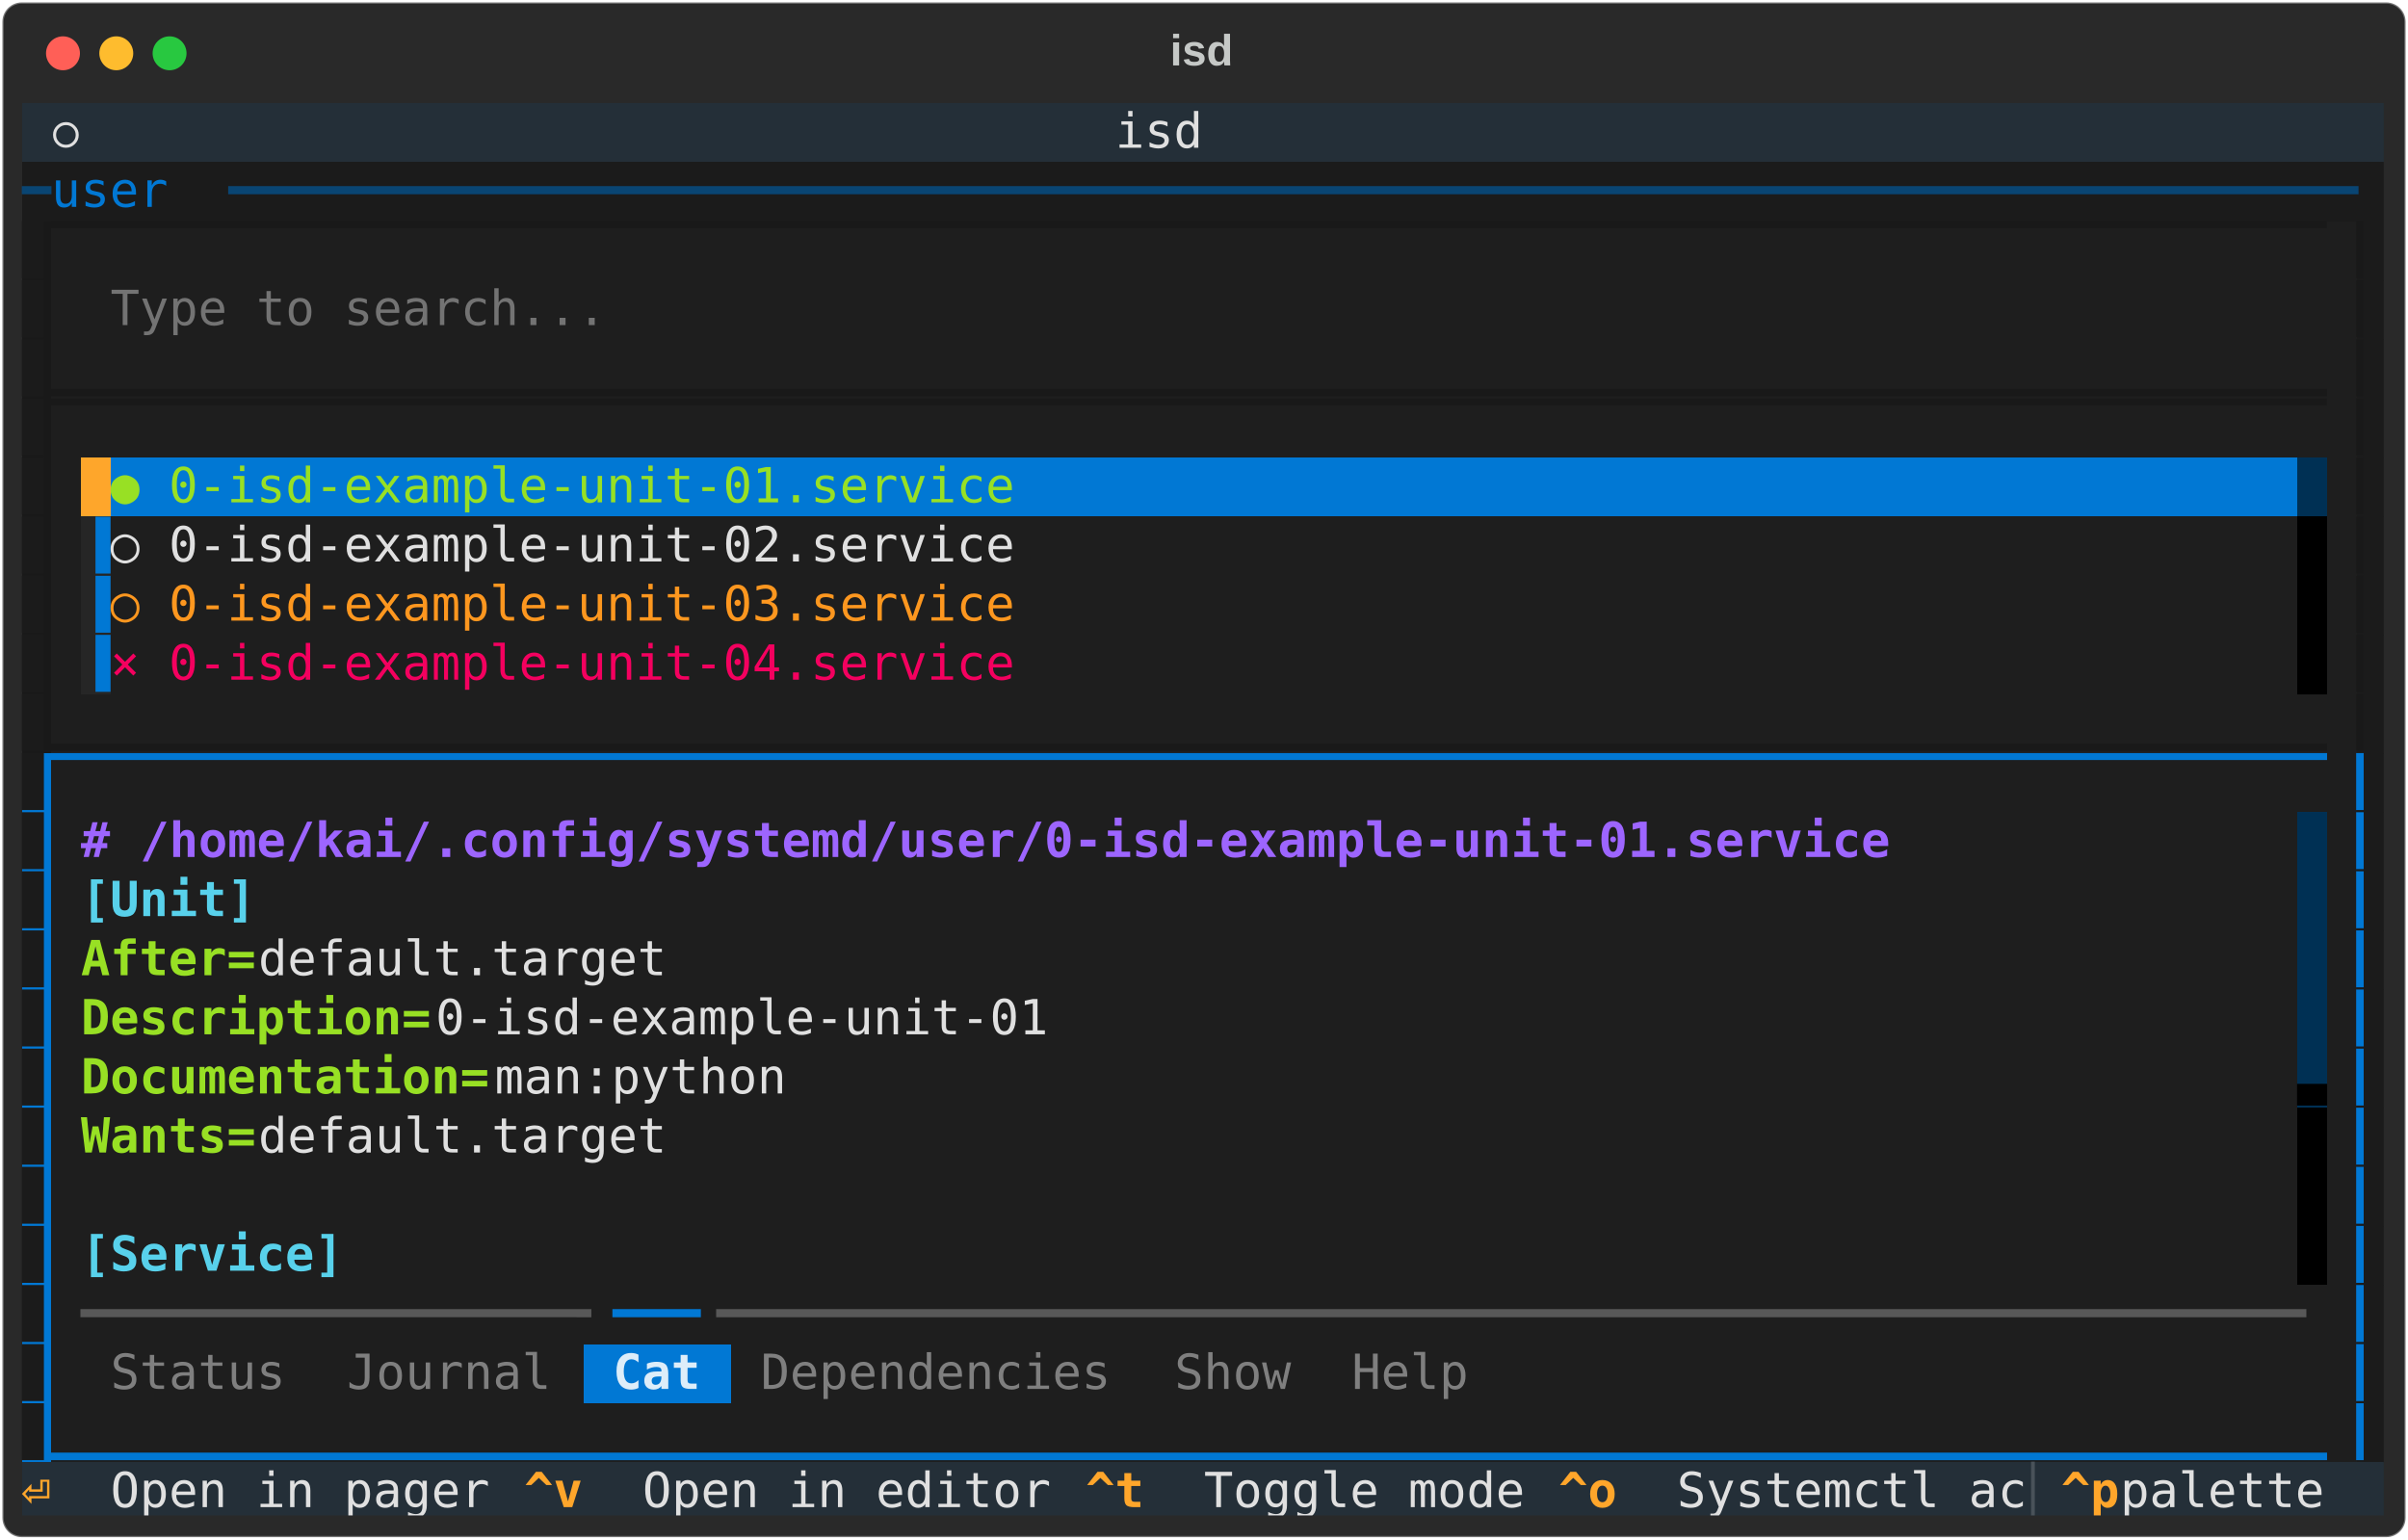
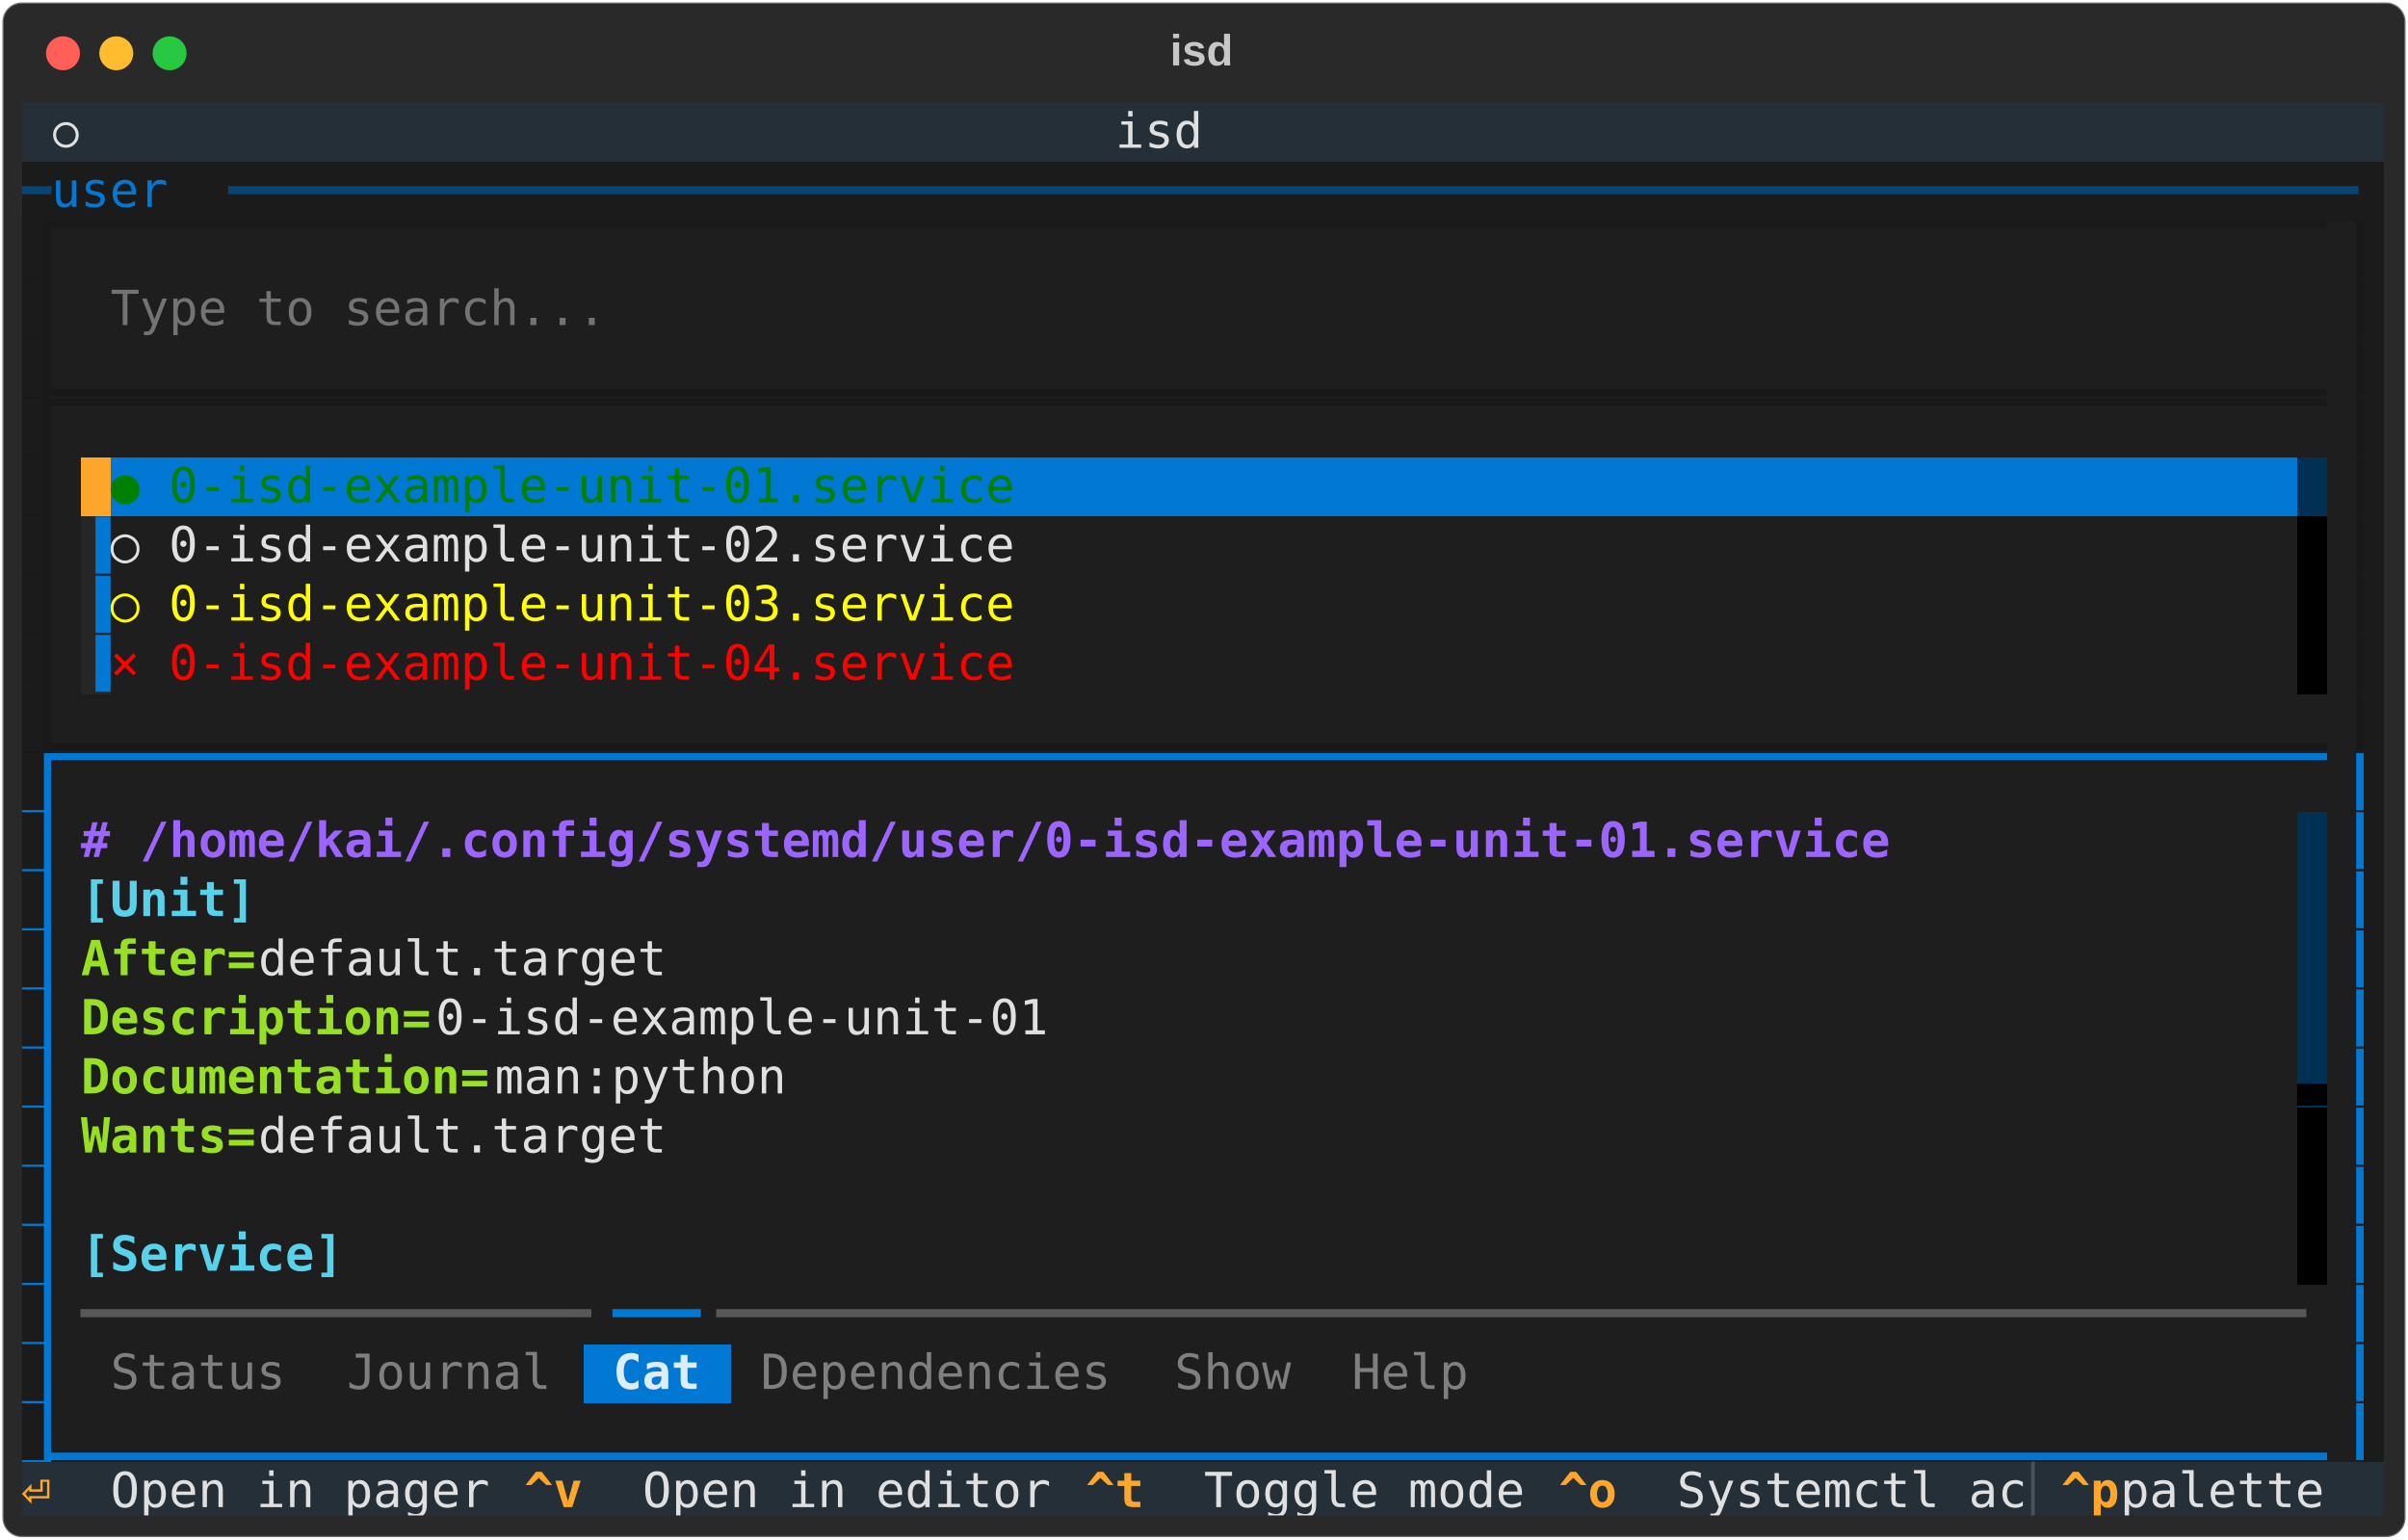
<svg xmlns="http://www.w3.org/2000/svg" class="rich-terminal" viewBox="0 0 994 635.6">
  <style>

    @font-face {
        font-family: "Fira Code";
        src: local("FiraCode-Regular"),
                url("https://cdnjs.cloudflare.com/ajax/libs/firacode/6.2.0/woff2/FiraCode-Regular.woff2") format("woff2"),
                url("https://cdnjs.cloudflare.com/ajax/libs/firacode/6.2.0/woff/FiraCode-Regular.woff") format("woff");
        font-style: normal;
        font-weight: 400;
    }
    @font-face {
        font-family: "Fira Code";
        src: local("FiraCode-Bold"),
                url("https://cdnjs.cloudflare.com/ajax/libs/firacode/6.2.0/woff2/FiraCode-Bold.woff2") format("woff2"),
                url("https://cdnjs.cloudflare.com/ajax/libs/firacode/6.2.0/woff/FiraCode-Bold.woff") format("woff");
        font-style: bold;
        font-weight: 700;
    }

    .terminal-matrix {
        font-family: Fira Code, monospace;
        font-size: 20px;
        line-height: 24.4px;
        font-variant-east-asian: full-width;
    }

    .terminal-title {
        font-size: 18px;
        font-weight: bold;
        font-family: arial;
    }

    .terminal-r1 { fill: #c5c8c6 }
.terminal-r2 { fill: #e0e0e0 }
.terminal-r3 { fill: #094573 }
.terminal-r4 { fill: #0178d4 }
.terminal-r5 { fill: #1b1b1b }
.terminal-r6 { fill: #191919 }
.terminal-r7 { fill: #737373 }
.terminal-r8 { fill: #fea62b }
- .terminal-r9 { fill: #98e024 }
+ .terminal-r9 { fill: #008000 }
.terminal-r10 { fill: #1e1e1e }
- .terminal-r11 { fill: #fd971f }
- .terminal-r12 { fill: #f4005f }
+ .terminal-r11 { fill: #ffff00 }
+ .terminal-r12 { fill: #ff0000 }
.terminal-r13 { fill: #9d65ff;font-weight: bold }
.terminal-r14 { fill: #58d1eb;font-weight: bold }
.terminal-r15 { fill: #98e024;font-weight: bold }
.terminal-r16 { fill: #000000 }
.terminal-r17 { fill: #585858 }
.terminal-r18 { fill: #7f7f7f }
.terminal-r19 { fill: #ddedf9;font-weight: bold }
.terminal-r20 { fill: #ffa62b;font-weight: bold }
.terminal-r21 { fill: #495259 }
    </style>
  <defs>
    <clipPath id="terminal-clip-terminal">
      <rect x="0" y="0" width="975.0" height="584.6" />
    </clipPath>
    <clipPath id="terminal-line-0">
      <rect x="0" y="1.5" width="976" height="24.65" />
    </clipPath>
    <clipPath id="terminal-line-1">
      <rect x="0" y="25.9" width="976" height="24.65" />
    </clipPath>
    <clipPath id="terminal-line-2">
      <rect x="0" y="50.3" width="976" height="24.65" />
    </clipPath>
    <clipPath id="terminal-line-3">
      <rect x="0" y="74.7" width="976" height="24.65" />
    </clipPath>
    <clipPath id="terminal-line-4">
      <rect x="0" y="99.1" width="976" height="24.65" />
    </clipPath>
    <clipPath id="terminal-line-5">
      <rect x="0" y="123.5" width="976" height="24.65" />
    </clipPath>
    <clipPath id="terminal-line-6">
      <rect x="0" y="147.9" width="976" height="24.65" />
    </clipPath>
    <clipPath id="terminal-line-7">
      <rect x="0" y="172.3" width="976" height="24.65" />
    </clipPath>
    <clipPath id="terminal-line-8">
      <rect x="0" y="196.7" width="976" height="24.65" />
    </clipPath>
    <clipPath id="terminal-line-9">
      <rect x="0" y="221.1" width="976" height="24.65" />
    </clipPath>
    <clipPath id="terminal-line-10">
      <rect x="0" y="245.5" width="976" height="24.65" />
    </clipPath>
    <clipPath id="terminal-line-11">
      <rect x="0" y="269.9" width="976" height="24.65" />
    </clipPath>
    <clipPath id="terminal-line-12">
      <rect x="0" y="294.3" width="976" height="24.65" />
    </clipPath>
    <clipPath id="terminal-line-13">
      <rect x="0" y="318.7" width="976" height="24.65" />
    </clipPath>
    <clipPath id="terminal-line-14">
      <rect x="0" y="343.1" width="976" height="24.65" />
    </clipPath>
    <clipPath id="terminal-line-15">
      <rect x="0" y="367.5" width="976" height="24.65" />
    </clipPath>
    <clipPath id="terminal-line-16">
      <rect x="0" y="391.9" width="976" height="24.65" />
    </clipPath>
    <clipPath id="terminal-line-17">
      <rect x="0" y="416.3" width="976" height="24.65" />
    </clipPath>
    <clipPath id="terminal-line-18">
      <rect x="0" y="440.7" width="976" height="24.65" />
    </clipPath>
    <clipPath id="terminal-line-19">
      <rect x="0" y="465.1" width="976" height="24.65" />
    </clipPath>
    <clipPath id="terminal-line-20">
      <rect x="0" y="489.5" width="976" height="24.65" />
    </clipPath>
    <clipPath id="terminal-line-21">
      <rect x="0" y="513.9" width="976" height="24.65" />
    </clipPath>
    <clipPath id="terminal-line-22">
      <rect x="0" y="538.3" width="976" height="24.65" />
    </clipPath>
  </defs>
  <rect fill="#292929" stroke="rgba(255,255,255,0.35)" stroke-width="1" x="1" y="1" width="992" height="633.6" rx="8" />
  <text class="terminal-title" fill="#c5c8c6" text-anchor="middle" x="496" y="27">isd</text>
  <g transform="translate(26,22)">
    <circle cx="0" cy="0" r="7" fill="#ff5f57" />
    <circle cx="22" cy="0" r="7" fill="#febc2e" />
    <circle cx="44" cy="0" r="7" fill="#28c840" />
  </g>
  <g transform="translate(9, 41)" clip-path="url(#terminal-clip-terminal)">
    <rect fill="#242f38" x="0" y="1.5" width="12.2" height="24.65" shape-rendering="crispEdges" />
    <rect fill="#242f38" x="12.2" y="1.5" width="12.2" height="24.65" shape-rendering="crispEdges" />
    <rect fill="#242f38" x="24.4" y="1.5" width="61" height="24.65" shape-rendering="crispEdges" />
    <rect fill="#242f38" x="85.4" y="1.5" width="12.2" height="24.65" shape-rendering="crispEdges" />
    <rect fill="#242f38" x="97.6" y="1.5" width="353.8" height="24.65" shape-rendering="crispEdges" />
    <rect fill="#242f38" x="451.4" y="1.5" width="36.6" height="24.65" shape-rendering="crispEdges" />
    <rect fill="#242f38" x="488" y="1.5" width="366" height="24.65" shape-rendering="crispEdges" />
    <rect fill="#242f38" x="854" y="1.5" width="12.2" height="24.65" shape-rendering="crispEdges" />
    <rect fill="#242f38" x="866.2" y="1.5" width="0" height="24.65" shape-rendering="crispEdges" />
    <rect fill="#242f38" x="866.2" y="1.5" width="109.8" height="24.65" shape-rendering="crispEdges" />
    <rect fill="#1b1b1b" x="0" y="25.9" width="12.2" height="24.65" shape-rendering="crispEdges" />
    <rect fill="#1b1b1b" x="12.2" y="25.9" width="73.2" height="24.65" shape-rendering="crispEdges" />
    <rect fill="#1b1b1b" x="85.4" y="25.9" width="890.6" height="24.65" shape-rendering="crispEdges" />
    <rect fill="#191919" x="0" y="50.3" width="12.2" height="24.65" shape-rendering="crispEdges" />
    <rect fill="#1e1e1e" x="12.2" y="50.3" width="951.6" height="24.65" shape-rendering="crispEdges" />
    <rect fill="#1b1b1b" x="963.8" y="50.3" width="12.2" height="24.65" shape-rendering="crispEdges" />
    <rect fill="#191919" x="0" y="74.7" width="12.2" height="24.65" shape-rendering="crispEdges" />
    <rect fill="#1e1e1e" x="12.2" y="74.7" width="24.4" height="24.65" shape-rendering="crispEdges" />
    <rect fill="#1e1e1e" x="36.6" y="74.7" width="207.4" height="24.65" shape-rendering="crispEdges" />
    <rect fill="#1e1e1e" x="244" y="74.7" width="695.4" height="24.65" shape-rendering="crispEdges" />
    <rect fill="#1e1e1e" x="939.4" y="74.7" width="24.4" height="24.65" shape-rendering="crispEdges" />
    <rect fill="#1b1b1b" x="963.8" y="74.7" width="12.2" height="24.65" shape-rendering="crispEdges" />
    <rect fill="#191919" x="0" y="99.1" width="12.2" height="24.65" shape-rendering="crispEdges" />
    <rect fill="#1e1e1e" x="12.2" y="99.1" width="951.6" height="24.65" shape-rendering="crispEdges" />
    <rect fill="#1b1b1b" x="963.8" y="99.1" width="12.2" height="24.65" shape-rendering="crispEdges" />
    <rect fill="#191919" x="0" y="123.5" width="12.2" height="24.65" shape-rendering="crispEdges" />
    <rect fill="#1e1e1e" x="12.2" y="123.5" width="951.6" height="24.65" shape-rendering="crispEdges" />
    <rect fill="#1b1b1b" x="963.8" y="123.5" width="12.2" height="24.65" shape-rendering="crispEdges" />
    <rect fill="#191919" x="0" y="147.9" width="12.2" height="24.65" shape-rendering="crispEdges" />
    <rect fill="#1e1e1e" x="12.2" y="147.9" width="12.2" height="24.65" shape-rendering="crispEdges" />
    <rect fill="#fea62b" x="24.4" y="147.9" width="12.2" height="24.65" shape-rendering="crispEdges" />
    <rect fill="#0178d4" x="36.6" y="147.9" width="390.4" height="24.65" shape-rendering="crispEdges" />
    <rect fill="#0178d4" x="427" y="147.9" width="512.4" height="24.65" shape-rendering="crispEdges" />
    <rect fill="#003054" x="939.4" y="147.9" width="12.2" height="24.65" shape-rendering="crispEdges" />
    <rect fill="#1e1e1e" x="951.6" y="147.9" width="12.2" height="24.65" shape-rendering="crispEdges" />
    <rect fill="#1b1b1b" x="963.8" y="147.9" width="12.2" height="24.65" shape-rendering="crispEdges" />
    <rect fill="#191919" x="0" y="172.3" width="12.2" height="24.65" shape-rendering="crispEdges" />
    <rect fill="#1e1e1e" x="12.2" y="172.3" width="12.2" height="24.65" shape-rendering="crispEdges" />
    <rect fill="#262626" x="24.4" y="172.3" width="12.2" height="24.65" shape-rendering="crispEdges" />
-     <rect fill="#1e1e1e" x="36.6" y="172.3" width="902.8" height="24.65" shape-rendering="crispEdges" />
+     <rect fill="#1e1e1e" x="36.6" y="172.3" width="390.4" height="24.65" shape-rendering="crispEdges" />
+     <rect fill="#1e1e1e" x="427" y="172.3" width="512.4" height="24.65" shape-rendering="crispEdges" />
    <rect fill="#000000" x="939.4" y="172.3" width="12.2" height="24.65" shape-rendering="crispEdges" />
    <rect fill="#1e1e1e" x="951.6" y="172.3" width="12.2" height="24.65" shape-rendering="crispEdges" />
    <rect fill="#1b1b1b" x="963.8" y="172.3" width="12.2" height="24.65" shape-rendering="crispEdges" />
    <rect fill="#191919" x="0" y="196.7" width="12.2" height="24.65" shape-rendering="crispEdges" />
    <rect fill="#1e1e1e" x="12.2" y="196.7" width="12.2" height="24.65" shape-rendering="crispEdges" />
    <rect fill="#262626" x="24.4" y="196.7" width="12.2" height="24.65" shape-rendering="crispEdges" />
    <rect fill="#1e1e1e" x="36.6" y="196.7" width="390.4" height="24.65" shape-rendering="crispEdges" />
    <rect fill="#1e1e1e" x="427" y="196.7" width="512.4" height="24.65" shape-rendering="crispEdges" />
    <rect fill="#000000" x="939.4" y="196.7" width="12.2" height="24.65" shape-rendering="crispEdges" />
    <rect fill="#1e1e1e" x="951.6" y="196.7" width="12.2" height="24.65" shape-rendering="crispEdges" />
    <rect fill="#1b1b1b" x="963.8" y="196.7" width="12.2" height="24.65" shape-rendering="crispEdges" />
    <rect fill="#191919" x="0" y="221.1" width="12.2" height="24.65" shape-rendering="crispEdges" />
    <rect fill="#1e1e1e" x="12.2" y="221.1" width="12.2" height="24.65" shape-rendering="crispEdges" />
    <rect fill="#262626" x="24.4" y="221.1" width="12.2" height="24.65" shape-rendering="crispEdges" />
    <rect fill="#1e1e1e" x="36.6" y="221.1" width="390.4" height="24.65" shape-rendering="crispEdges" />
    <rect fill="#1e1e1e" x="427" y="221.1" width="512.4" height="24.65" shape-rendering="crispEdges" />
    <rect fill="#000000" x="939.4" y="221.1" width="12.2" height="24.65" shape-rendering="crispEdges" />
    <rect fill="#1e1e1e" x="951.6" y="221.1" width="12.2" height="24.65" shape-rendering="crispEdges" />
    <rect fill="#1b1b1b" x="963.8" y="221.1" width="12.2" height="24.65" shape-rendering="crispEdges" />
    <rect fill="#191919" x="0" y="245.5" width="12.2" height="24.65" shape-rendering="crispEdges" />
    <rect fill="#1e1e1e" x="12.2" y="245.5" width="951.6" height="24.65" shape-rendering="crispEdges" />
    <rect fill="#1b1b1b" x="963.8" y="245.5" width="12.2" height="24.65" shape-rendering="crispEdges" />
    <rect fill="#0178d4" x="0" y="269.9" width="12.2" height="24.65" shape-rendering="crispEdges" />
    <rect fill="#1e1e1e" x="12.2" y="269.9" width="951.6" height="24.65" shape-rendering="crispEdges" />
    <rect fill="#1b1b1b" x="963.8" y="269.9" width="12.2" height="24.65" shape-rendering="crispEdges" />
    <rect fill="#0178d4" x="0" y="294.3" width="12.2" height="24.65" shape-rendering="crispEdges" />
    <rect fill="#1e1e1e" x="12.2" y="294.3" width="12.2" height="24.65" shape-rendering="crispEdges" />
    <rect fill="#1e1e1e" x="24.4" y="294.3" width="24.4" height="24.65" shape-rendering="crispEdges" />
    <rect fill="#1e1e1e" x="48.8" y="294.3" width="732" height="24.65" shape-rendering="crispEdges" />
    <rect fill="#1e1e1e" x="780.8" y="294.3" width="158.6" height="24.65" shape-rendering="crispEdges" />
    <rect fill="#003054" x="939.4" y="294.3" width="12.2" height="24.65" shape-rendering="crispEdges" />
    <rect fill="#1e1e1e" x="951.6" y="294.3" width="12.2" height="24.65" shape-rendering="crispEdges" />
    <rect fill="#1b1b1b" x="963.8" y="294.3" width="12.2" height="24.65" shape-rendering="crispEdges" />
    <rect fill="#0178d4" x="0" y="318.7" width="12.2" height="24.65" shape-rendering="crispEdges" />
    <rect fill="#1e1e1e" x="12.2" y="318.7" width="12.2" height="24.65" shape-rendering="crispEdges" />
    <rect fill="#1e1e1e" x="24.4" y="318.7" width="73.2" height="24.65" shape-rendering="crispEdges" />
    <rect fill="#1e1e1e" x="97.6" y="318.7" width="841.8" height="24.65" shape-rendering="crispEdges" />
    <rect fill="#003054" x="939.4" y="318.7" width="12.2" height="24.65" shape-rendering="crispEdges" />
    <rect fill="#1e1e1e" x="951.6" y="318.7" width="12.2" height="24.65" shape-rendering="crispEdges" />
    <rect fill="#1b1b1b" x="963.8" y="318.7" width="12.2" height="24.65" shape-rendering="crispEdges" />
    <rect fill="#0178d4" x="0" y="343.1" width="12.2" height="24.65" shape-rendering="crispEdges" />
    <rect fill="#1e1e1e" x="12.2" y="343.1" width="12.2" height="24.65" shape-rendering="crispEdges" />
    <rect fill="#1e1e1e" x="24.4" y="343.1" width="73.2" height="24.65" shape-rendering="crispEdges" />
    <rect fill="#1e1e1e" x="97.6" y="343.1" width="841.8" height="24.65" shape-rendering="crispEdges" />
    <rect fill="#003054" x="939.4" y="343.1" width="12.2" height="24.65" shape-rendering="crispEdges" />
    <rect fill="#1e1e1e" x="951.6" y="343.1" width="12.2" height="24.65" shape-rendering="crispEdges" />
    <rect fill="#1b1b1b" x="963.8" y="343.1" width="12.2" height="24.65" shape-rendering="crispEdges" />
    <rect fill="#0178d4" x="0" y="367.5" width="12.2" height="24.65" shape-rendering="crispEdges" />
    <rect fill="#1e1e1e" x="12.2" y="367.5" width="12.2" height="24.65" shape-rendering="crispEdges" />
    <rect fill="#1e1e1e" x="24.4" y="367.5" width="146.4" height="24.65" shape-rendering="crispEdges" />
    <rect fill="#1e1e1e" x="170.8" y="367.5" width="768.6" height="24.65" shape-rendering="crispEdges" />
    <rect fill="#003054" x="939.4" y="367.5" width="12.2" height="24.65" shape-rendering="crispEdges" />
    <rect fill="#1e1e1e" x="951.6" y="367.5" width="12.2" height="24.65" shape-rendering="crispEdges" />
    <rect fill="#1b1b1b" x="963.8" y="367.5" width="12.2" height="24.65" shape-rendering="crispEdges" />
    <rect fill="#0178d4" x="0" y="391.9" width="12.2" height="24.65" shape-rendering="crispEdges" />
    <rect fill="#1e1e1e" x="12.2" y="391.9" width="12.2" height="24.65" shape-rendering="crispEdges" />
    <rect fill="#1e1e1e" x="24.4" y="391.9" width="170.8" height="24.65" shape-rendering="crispEdges" />
    <rect fill="#1e1e1e" x="195.2" y="391.9" width="744.2" height="24.65" shape-rendering="crispEdges" />
    <rect fill="#003054" x="939.4" y="391.9" width="12.2" height="24.65" shape-rendering="crispEdges" />
    <rect fill="#1e1e1e" x="951.6" y="391.9" width="12.2" height="24.65" shape-rendering="crispEdges" />
    <rect fill="#1b1b1b" x="963.8" y="391.9" width="12.2" height="24.65" shape-rendering="crispEdges" />
    <rect fill="#0178d4" x="0" y="416.3" width="12.2" height="24.65" shape-rendering="crispEdges" />
    <rect fill="#1e1e1e" x="12.2" y="416.3" width="12.2" height="24.65" shape-rendering="crispEdges" />
    <rect fill="#1e1e1e" x="24.4" y="416.3" width="73.2" height="24.65" shape-rendering="crispEdges" />
    <rect fill="#1e1e1e" x="97.6" y="416.3" width="841.8" height="24.65" shape-rendering="crispEdges" />
    <rect fill="#000000" x="939.4" y="416.3" width="12.2" height="24.65" shape-rendering="crispEdges" />
    <rect fill="#1e1e1e" x="951.6" y="416.3" width="12.2" height="24.65" shape-rendering="crispEdges" />
    <rect fill="#1b1b1b" x="963.8" y="416.3" width="12.2" height="24.65" shape-rendering="crispEdges" />
    <rect fill="#0178d4" x="0" y="440.7" width="12.2" height="24.65" shape-rendering="crispEdges" />
    <rect fill="#1e1e1e" x="12.2" y="440.7" width="12.2" height="24.65" shape-rendering="crispEdges" />
    <rect fill="#1e1e1e" x="24.4" y="440.7" width="915" height="24.65" shape-rendering="crispEdges" />
    <rect fill="#000000" x="939.4" y="440.7" width="12.2" height="24.65" shape-rendering="crispEdges" />
    <rect fill="#1e1e1e" x="951.6" y="440.7" width="12.2" height="24.65" shape-rendering="crispEdges" />
    <rect fill="#1b1b1b" x="963.8" y="440.7" width="12.2" height="24.65" shape-rendering="crispEdges" />
    <rect fill="#0178d4" x="0" y="465.1" width="12.2" height="24.65" shape-rendering="crispEdges" />
    <rect fill="#1e1e1e" x="12.2" y="465.1" width="12.2" height="24.65" shape-rendering="crispEdges" />
    <rect fill="#1e1e1e" x="24.4" y="465.1" width="109.8" height="24.65" shape-rendering="crispEdges" />
    <rect fill="#1e1e1e" x="134.2" y="465.1" width="805.2" height="24.65" shape-rendering="crispEdges" />
    <rect fill="#000000" x="939.4" y="465.1" width="12.2" height="24.65" shape-rendering="crispEdges" />
    <rect fill="#1e1e1e" x="951.6" y="465.1" width="12.2" height="24.65" shape-rendering="crispEdges" />
    <rect fill="#1b1b1b" x="963.8" y="465.1" width="12.2" height="24.65" shape-rendering="crispEdges" />
    <rect fill="#0178d4" x="0" y="489.5" width="12.2" height="24.65" shape-rendering="crispEdges" />
    <rect fill="#1e1e1e" x="12.2" y="489.5" width="12.2" height="24.65" shape-rendering="crispEdges" />
    <rect fill="#1e1e1e" x="24.4" y="489.5" width="219.6" height="24.65" shape-rendering="crispEdges" />
    <rect fill="#1e1e1e" x="244" y="489.5" width="36.6" height="24.65" shape-rendering="crispEdges" />
    <rect fill="#1e1e1e" x="280.6" y="489.5" width="671" height="24.65" shape-rendering="crispEdges" />
    <rect fill="#1e1e1e" x="951.6" y="489.5" width="12.2" height="24.65" shape-rendering="crispEdges" />
    <rect fill="#1b1b1b" x="963.8" y="489.5" width="12.2" height="24.65" shape-rendering="crispEdges" />
    <rect fill="#0178d4" x="0" y="513.9" width="12.2" height="24.65" shape-rendering="crispEdges" />
    <rect fill="#1e1e1e" x="12.2" y="513.9" width="24.4" height="24.65" shape-rendering="crispEdges" />
    <rect fill="#1e1e1e" x="36.6" y="513.9" width="73.2" height="24.65" shape-rendering="crispEdges" />
    <rect fill="#1e1e1e" x="109.8" y="513.9" width="24.4" height="24.65" shape-rendering="crispEdges" />
    <rect fill="#1e1e1e" x="134.2" y="513.9" width="85.4" height="24.65" shape-rendering="crispEdges" />
    <rect fill="#1e1e1e" x="219.6" y="513.9" width="12.2" height="24.65" shape-rendering="crispEdges" />
    <rect fill="#0178d4" x="231.8" y="513.9" width="12.2" height="24.65" shape-rendering="crispEdges" />
    <rect fill="#0178d4" x="244" y="513.9" width="36.6" height="24.65" shape-rendering="crispEdges" />
    <rect fill="#0178d4" x="280.6" y="513.9" width="12.2" height="24.65" shape-rendering="crispEdges" />
    <rect fill="#1e1e1e" x="292.8" y="513.9" width="12.2" height="24.65" shape-rendering="crispEdges" />
    <rect fill="#1e1e1e" x="305" y="513.9" width="146.4" height="24.65" shape-rendering="crispEdges" />
    <rect fill="#1e1e1e" x="451.4" y="513.9" width="24.4" height="24.65" shape-rendering="crispEdges" />
    <rect fill="#1e1e1e" x="475.8" y="513.9" width="48.8" height="24.65" shape-rendering="crispEdges" />
    <rect fill="#1e1e1e" x="524.6" y="513.9" width="24.4" height="24.65" shape-rendering="crispEdges" />
    <rect fill="#1e1e1e" x="549" y="513.9" width="48.8" height="24.65" shape-rendering="crispEdges" />
-     <rect fill="#1e1e1e" x="597.8" y="513.9" width="12.2" height="24.65" shape-rendering="crispEdges" />
-     <rect fill="#1e1e1e" x="610" y="513.9" width="341.6" height="24.65" shape-rendering="crispEdges" />
-     <rect fill="#1e1e1e" x="951.6" y="513.9" width="12.2" height="24.65" shape-rendering="crispEdges" />
+     <rect fill="#1e1e1e" x="597.8" y="513.9" width="366" height="24.65" shape-rendering="crispEdges" />
    <rect fill="#1b1b1b" x="963.8" y="513.9" width="12.2" height="24.65" shape-rendering="crispEdges" />
    <rect fill="#0178d4" x="0" y="538.3" width="12.2" height="24.65" shape-rendering="crispEdges" />
    <rect fill="#1e1e1e" x="12.2" y="538.3" width="951.6" height="24.65" shape-rendering="crispEdges" />
    <rect fill="#1b1b1b" x="963.8" y="538.3" width="12.2" height="24.65" shape-rendering="crispEdges" />
    <rect fill="#242f38" x="0" y="562.7" width="36.6" height="24.65" shape-rendering="crispEdges" />
    <rect fill="#242f38" x="36.6" y="562.7" width="170.8" height="24.65" shape-rendering="crispEdges" />
    <rect fill="#242f38" x="207.4" y="562.7" width="48.8" height="24.65" shape-rendering="crispEdges" />
    <rect fill="#242f38" x="256.2" y="562.7" width="183" height="24.65" shape-rendering="crispEdges" />
    <rect fill="#242f38" x="439.2" y="562.7" width="48.8" height="24.65" shape-rendering="crispEdges" />
    <rect fill="#242f38" x="488" y="562.7" width="146.4" height="24.65" shape-rendering="crispEdges" />
    <rect fill="#242f38" x="634.4" y="562.7" width="48.8" height="24.65" shape-rendering="crispEdges" />
    <rect fill="#242f38" x="683.2" y="562.7" width="146.4" height="24.65" shape-rendering="crispEdges" />
    <rect fill="#242f38" x="829.6" y="562.7" width="12.2" height="24.65" shape-rendering="crispEdges" />
    <rect fill="#242f38" x="841.8" y="562.7" width="24.4" height="24.65" shape-rendering="crispEdges" />
    <rect fill="#242f38" x="866.2" y="562.7" width="97.6" height="24.65" shape-rendering="crispEdges" />
    <rect fill="#242f38" x="963.8" y="562.7" width="12.2" height="24.65" shape-rendering="crispEdges" />
    <g class="terminal-matrix">
      <text class="terminal-r2" x="12.2" y="20" textLength="12.2" clip-path="url(#terminal-line-0)">⭘</text>
      <text class="terminal-r2" x="451.4" y="20" textLength="36.6" clip-path="url(#terminal-line-0)">isd</text>
      <text class="terminal-r1" x="976" y="20" textLength="12.2" clip-path="url(#terminal-line-0)">
</text>
      <text class="terminal-r3" x="0" y="44.4" textLength="12.2" clip-path="url(#terminal-line-1)">━</text>
      <text class="terminal-r4" x="12.2" y="44.4" textLength="73.2" clip-path="url(#terminal-line-1)"> user </text>
      <text class="terminal-r3" x="85.4" y="44.4" textLength="890.6" clip-path="url(#terminal-line-1)">━━━━━━━━━━━━━━━━━━━━━━━━━━━━━━━━━━━━━━━━━━━━━━━━━━━━━━━━━━━━━━━━━━━━━━━━━</text>
      <text class="terminal-r1" x="976" y="44.4" textLength="12.2" clip-path="url(#terminal-line-1)">
</text>
      <text class="terminal-r5" x="0" y="68.8" textLength="12.2" clip-path="url(#terminal-line-2)">▊</text>
      <text class="terminal-r6" x="12.2" y="68.8" textLength="951.6" clip-path="url(#terminal-line-2)">▔▔▔▔▔▔▔▔▔▔▔▔▔▔▔▔▔▔▔▔▔▔▔▔▔▔▔▔▔▔▔▔▔▔▔▔▔▔▔▔▔▔▔▔▔▔▔▔▔▔▔▔▔▔▔▔▔▔▔▔▔▔▔▔▔▔▔▔▔▔▔▔▔▔▔▔▔▔</text>
      <text class="terminal-r6" x="963.8" y="68.8" textLength="12.2" clip-path="url(#terminal-line-2)">▎</text>
      <text class="terminal-r1" x="976" y="68.8" textLength="12.2" clip-path="url(#terminal-line-2)">
</text>
      <text class="terminal-r5" x="0" y="93.2" textLength="12.2" clip-path="url(#terminal-line-3)">▊</text>
      <text class="terminal-r7" x="36.6" y="93.2" textLength="207.4" clip-path="url(#terminal-line-3)">Type to search...</text>
      <text class="terminal-r6" x="963.8" y="93.2" textLength="12.2" clip-path="url(#terminal-line-3)">▎</text>
      <text class="terminal-r1" x="976" y="93.2" textLength="12.2" clip-path="url(#terminal-line-3)">
</text>
      <text class="terminal-r5" x="0" y="117.6" textLength="12.2" clip-path="url(#terminal-line-4)">▊</text>
      <text class="terminal-r6" x="12.2" y="117.6" textLength="951.6" clip-path="url(#terminal-line-4)">▁▁▁▁▁▁▁▁▁▁▁▁▁▁▁▁▁▁▁▁▁▁▁▁▁▁▁▁▁▁▁▁▁▁▁▁▁▁▁▁▁▁▁▁▁▁▁▁▁▁▁▁▁▁▁▁▁▁▁▁▁▁▁▁▁▁▁▁▁▁▁▁▁▁▁▁▁▁</text>
      <text class="terminal-r6" x="963.8" y="117.6" textLength="12.2" clip-path="url(#terminal-line-4)">▎</text>
      <text class="terminal-r1" x="976" y="117.6" textLength="12.2" clip-path="url(#terminal-line-4)">
</text>
      <text class="terminal-r5" x="0" y="142" textLength="12.2" clip-path="url(#terminal-line-5)">▊</text>
      <text class="terminal-r6" x="12.2" y="142" textLength="951.6" clip-path="url(#terminal-line-5)">▔▔▔▔▔▔▔▔▔▔▔▔▔▔▔▔▔▔▔▔▔▔▔▔▔▔▔▔▔▔▔▔▔▔▔▔▔▔▔▔▔▔▔▔▔▔▔▔▔▔▔▔▔▔▔▔▔▔▔▔▔▔▔▔▔▔▔▔▔▔▔▔▔▔▔▔▔▔</text>
      <text class="terminal-r6" x="963.8" y="142" textLength="12.2" clip-path="url(#terminal-line-5)">▎</text>
      <text class="terminal-r1" x="976" y="142" textLength="12.2" clip-path="url(#terminal-line-5)">
</text>
      <text class="terminal-r5" x="0" y="166.4" textLength="12.2" clip-path="url(#terminal-line-6)">▊</text>
      <text class="terminal-r8" x="24.4" y="166.4" textLength="12.2" clip-path="url(#terminal-line-6)">▐</text>
      <text class="terminal-r9" x="36.6" y="166.4" textLength="390.4" clip-path="url(#terminal-line-6)"> ● 0-isd-example-unit-01.service</text>
      <text class="terminal-r6" x="963.8" y="166.4" textLength="12.2" clip-path="url(#terminal-line-6)">▎</text>
      <text class="terminal-r1" x="976" y="166.4" textLength="12.2" clip-path="url(#terminal-line-6)">
</text>
      <text class="terminal-r5" x="0" y="190.8" textLength="12.2" clip-path="url(#terminal-line-7)">▊</text>
      <text class="terminal-r4" x="24.4" y="190.8" textLength="12.2" clip-path="url(#terminal-line-7)">▐</text>
-       <text class="terminal-r2" x="36.6" y="190.8" textLength="902.8" clip-path="url(#terminal-line-7)"> ○ 0-isd-example-unit-02.service                                          </text>
+       <text class="terminal-r2" x="36.6" y="190.8" textLength="390.4" clip-path="url(#terminal-line-7)"> ○ 0-isd-example-unit-02.service</text>
      <text class="terminal-r6" x="963.8" y="190.8" textLength="12.2" clip-path="url(#terminal-line-7)">▎</text>
      <text class="terminal-r1" x="976" y="190.8" textLength="12.2" clip-path="url(#terminal-line-7)">
</text>
      <text class="terminal-r5" x="0" y="215.2" textLength="12.2" clip-path="url(#terminal-line-8)">▊</text>
      <text class="terminal-r4" x="24.4" y="215.2" textLength="12.2" clip-path="url(#terminal-line-8)">▐</text>
      <text class="terminal-r11" x="36.6" y="215.2" textLength="390.4" clip-path="url(#terminal-line-8)"> ○ 0-isd-example-unit-03.service</text>
      <text class="terminal-r6" x="963.8" y="215.2" textLength="12.2" clip-path="url(#terminal-line-8)">▎</text>
      <text class="terminal-r1" x="976" y="215.2" textLength="12.2" clip-path="url(#terminal-line-8)">
</text>
      <text class="terminal-r5" x="0" y="239.6" textLength="12.2" clip-path="url(#terminal-line-9)">▊</text>
      <text class="terminal-r4" x="24.4" y="239.6" textLength="12.2" clip-path="url(#terminal-line-9)">▐</text>
      <text class="terminal-r12" x="36.6" y="239.6" textLength="390.4" clip-path="url(#terminal-line-9)"> × 0-isd-example-unit-04.service</text>
      <text class="terminal-r6" x="963.8" y="239.6" textLength="12.2" clip-path="url(#terminal-line-9)">▎</text>
      <text class="terminal-r1" x="976" y="239.6" textLength="12.2" clip-path="url(#terminal-line-9)">
</text>
      <text class="terminal-r5" x="0" y="264" textLength="12.2" clip-path="url(#terminal-line-10)">▊</text>
      <text class="terminal-r6" x="12.2" y="264" textLength="951.6" clip-path="url(#terminal-line-10)">▁▁▁▁▁▁▁▁▁▁▁▁▁▁▁▁▁▁▁▁▁▁▁▁▁▁▁▁▁▁▁▁▁▁▁▁▁▁▁▁▁▁▁▁▁▁▁▁▁▁▁▁▁▁▁▁▁▁▁▁▁▁▁▁▁▁▁▁▁▁▁▁▁▁▁▁▁▁</text>
      <text class="terminal-r6" x="963.8" y="264" textLength="12.2" clip-path="url(#terminal-line-10)">▎</text>
      <text class="terminal-r1" x="976" y="264" textLength="12.2" clip-path="url(#terminal-line-10)">
</text>
      <text class="terminal-r5" x="0" y="288.4" textLength="12.2" clip-path="url(#terminal-line-11)">▊</text>
      <text class="terminal-r4" x="12.2" y="288.4" textLength="951.6" clip-path="url(#terminal-line-11)">▔▔▔▔▔▔▔▔▔▔▔▔▔▔▔▔▔▔▔▔▔▔▔▔▔▔▔▔▔▔▔▔▔▔▔▔▔▔▔▔▔▔▔▔▔▔▔▔▔▔▔▔▔▔▔▔▔▔▔▔▔▔▔▔▔▔▔▔▔▔▔▔▔▔▔▔▔▔</text>
      <text class="terminal-r4" x="963.8" y="288.4" textLength="12.2" clip-path="url(#terminal-line-11)">▎</text>
      <text class="terminal-r1" x="976" y="288.4" textLength="12.2" clip-path="url(#terminal-line-11)">
</text>
      <text class="terminal-r5" x="0" y="312.8" textLength="12.2" clip-path="url(#terminal-line-12)">▊</text>
      <text class="terminal-r13" x="24.4" y="312.8" textLength="24.4" clip-path="url(#terminal-line-12)"># </text>
      <text class="terminal-r13" x="48.8" y="312.8" textLength="732" clip-path="url(#terminal-line-12)">/home/kai/.config/systemd/user/0-isd-example-unit-01.service</text>
      <text class="terminal-r4" x="963.8" y="312.8" textLength="12.2" clip-path="url(#terminal-line-12)">▎</text>
      <text class="terminal-r1" x="976" y="312.8" textLength="12.2" clip-path="url(#terminal-line-12)">
</text>
      <text class="terminal-r5" x="0" y="337.2" textLength="12.2" clip-path="url(#terminal-line-13)">▊</text>
      <text class="terminal-r14" x="24.4" y="337.2" textLength="73.2" clip-path="url(#terminal-line-13)">[Unit]</text>
      <text class="terminal-r4" x="963.8" y="337.2" textLength="12.2" clip-path="url(#terminal-line-13)">▎</text>
      <text class="terminal-r1" x="976" y="337.2" textLength="12.2" clip-path="url(#terminal-line-13)">
</text>
      <text class="terminal-r5" x="0" y="361.6" textLength="12.2" clip-path="url(#terminal-line-14)">▊</text>
      <text class="terminal-r15" x="24.4" y="361.6" textLength="73.2" clip-path="url(#terminal-line-14)">After=</text>
      <text class="terminal-r2" x="97.6" y="361.6" textLength="841.8" clip-path="url(#terminal-line-14)">default.target                                                       </text>
      <text class="terminal-r4" x="963.8" y="361.6" textLength="12.2" clip-path="url(#terminal-line-14)">▎</text>
      <text class="terminal-r1" x="976" y="361.6" textLength="12.2" clip-path="url(#terminal-line-14)">
</text>
      <text class="terminal-r5" x="0" y="386" textLength="12.2" clip-path="url(#terminal-line-15)">▊</text>
      <text class="terminal-r15" x="24.4" y="386" textLength="146.4" clip-path="url(#terminal-line-15)">Description=</text>
      <text class="terminal-r2" x="170.8" y="386" textLength="768.6" clip-path="url(#terminal-line-15)">0-isd-example-unit-01                                          </text>
      <text class="terminal-r4" x="963.8" y="386" textLength="12.2" clip-path="url(#terminal-line-15)">▎</text>
      <text class="terminal-r1" x="976" y="386" textLength="12.2" clip-path="url(#terminal-line-15)">
</text>
      <text class="terminal-r5" x="0" y="410.4" textLength="12.2" clip-path="url(#terminal-line-16)">▊</text>
      <text class="terminal-r15" x="24.4" y="410.4" textLength="170.8" clip-path="url(#terminal-line-16)">Documentation=</text>
      <text class="terminal-r2" x="195.2" y="410.4" textLength="744.2" clip-path="url(#terminal-line-16)">man:python                                                   </text>
      <text class="terminal-r16" x="939.4" y="410.4" textLength="12.2" clip-path="url(#terminal-line-16)">▃</text>
      <text class="terminal-r4" x="963.8" y="410.4" textLength="12.2" clip-path="url(#terminal-line-16)">▎</text>
      <text class="terminal-r1" x="976" y="410.4" textLength="12.2" clip-path="url(#terminal-line-16)">
</text>
      <text class="terminal-r5" x="0" y="434.8" textLength="12.2" clip-path="url(#terminal-line-17)">▊</text>
      <text class="terminal-r15" x="24.4" y="434.8" textLength="73.2" clip-path="url(#terminal-line-17)">Wants=</text>
      <text class="terminal-r2" x="97.6" y="434.8" textLength="841.8" clip-path="url(#terminal-line-17)">default.target                                                       </text>
      <text class="terminal-r4" x="963.8" y="434.8" textLength="12.2" clip-path="url(#terminal-line-17)">▎</text>
      <text class="terminal-r1" x="976" y="434.8" textLength="12.2" clip-path="url(#terminal-line-17)">
</text>
      <text class="terminal-r5" x="0" y="459.2" textLength="12.2" clip-path="url(#terminal-line-18)">▊</text>
      <text class="terminal-r4" x="963.8" y="459.2" textLength="12.2" clip-path="url(#terminal-line-18)">▎</text>
      <text class="terminal-r1" x="976" y="459.2" textLength="12.2" clip-path="url(#terminal-line-18)">
</text>
      <text class="terminal-r5" x="0" y="483.6" textLength="12.2" clip-path="url(#terminal-line-19)">▊</text>
      <text class="terminal-r14" x="24.4" y="483.6" textLength="109.8" clip-path="url(#terminal-line-19)">[Service]</text>
      <text class="terminal-r4" x="963.8" y="483.6" textLength="12.2" clip-path="url(#terminal-line-19)">▎</text>
      <text class="terminal-r1" x="976" y="483.6" textLength="12.2" clip-path="url(#terminal-line-19)">
</text>
      <text class="terminal-r5" x="0" y="508" textLength="12.2" clip-path="url(#terminal-line-20)">▊</text>
      <text class="terminal-r17" x="24.4" y="508" textLength="219.6" clip-path="url(#terminal-line-20)">━━━━━━━━━━━━━━━━━╸</text>
      <text class="terminal-r4" x="244" y="508" textLength="36.6" clip-path="url(#terminal-line-20)">━━━</text>
      <text class="terminal-r17" x="280.6" y="508" textLength="671" clip-path="url(#terminal-line-20)">╺━━━━━━━━━━━━━━━━━━━━━━━━━━━━━━━━━━━━━━━━━━━━━━━━━━━━━━</text>
      <text class="terminal-r4" x="963.8" y="508" textLength="12.2" clip-path="url(#terminal-line-20)">▎</text>
      <text class="terminal-r1" x="976" y="508" textLength="12.2" clip-path="url(#terminal-line-20)">
</text>
      <text class="terminal-r5" x="0" y="532.4" textLength="12.2" clip-path="url(#terminal-line-21)">▊</text>
      <text class="terminal-r18" x="36.6" y="532.4" textLength="73.2" clip-path="url(#terminal-line-21)">Status</text>
      <text class="terminal-r18" x="134.2" y="532.4" textLength="85.4" clip-path="url(#terminal-line-21)">Journal</text>
      <text class="terminal-r19" x="244" y="532.4" textLength="36.6" clip-path="url(#terminal-line-21)">Cat</text>
      <text class="terminal-r18" x="305" y="532.4" textLength="146.4" clip-path="url(#terminal-line-21)">Dependencies</text>
      <text class="terminal-r18" x="475.8" y="532.4" textLength="48.8" clip-path="url(#terminal-line-21)">Show</text>
      <text class="terminal-r18" x="549" y="532.4" textLength="48.8" clip-path="url(#terminal-line-21)">Help</text>
      <text class="terminal-r4" x="963.8" y="532.4" textLength="12.2" clip-path="url(#terminal-line-21)">▎</text>
      <text class="terminal-r1" x="976" y="532.4" textLength="12.2" clip-path="url(#terminal-line-21)">
</text>
      <text class="terminal-r5" x="0" y="556.8" textLength="12.2" clip-path="url(#terminal-line-22)">▊</text>
      <text class="terminal-r4" x="12.2" y="556.8" textLength="951.6" clip-path="url(#terminal-line-22)">▁▁▁▁▁▁▁▁▁▁▁▁▁▁▁▁▁▁▁▁▁▁▁▁▁▁▁▁▁▁▁▁▁▁▁▁▁▁▁▁▁▁▁▁▁▁▁▁▁▁▁▁▁▁▁▁▁▁▁▁▁▁▁▁▁▁▁▁▁▁▁▁▁▁▁▁▁▁</text>
      <text class="terminal-r4" x="963.8" y="556.8" textLength="12.2" clip-path="url(#terminal-line-22)">▎</text>
      <text class="terminal-r1" x="976" y="556.8" textLength="12.2" clip-path="url(#terminal-line-22)">
</text>
      <text class="terminal-r20" x="0" y="581.2" textLength="36.6" clip-path="url(#terminal-line-23)"> ⏎ </text>
      <text class="terminal-r2" x="36.6" y="581.2" textLength="170.8" clip-path="url(#terminal-line-23)">Open in pager </text>
      <text class="terminal-r20" x="207.4" y="581.2" textLength="48.8" clip-path="url(#terminal-line-23)"> ^v </text>
      <text class="terminal-r2" x="256.2" y="581.2" textLength="183" clip-path="url(#terminal-line-23)">Open in editor </text>
      <text class="terminal-r20" x="439.2" y="581.2" textLength="48.8" clip-path="url(#terminal-line-23)"> ^t </text>
      <text class="terminal-r2" x="488" y="581.2" textLength="146.4" clip-path="url(#terminal-line-23)">Toggle mode </text>
      <text class="terminal-r20" x="634.4" y="581.2" textLength="48.8" clip-path="url(#terminal-line-23)"> ^o </text>
      <text class="terminal-r2" x="683.2" y="581.2" textLength="146.4" clip-path="url(#terminal-line-23)">Systemctl ac</text>
      <text class="terminal-r21" x="829.6" y="581.2" textLength="12.2" clip-path="url(#terminal-line-23)">▏</text>
      <text class="terminal-r20" x="841.8" y="581.2" textLength="24.4" clip-path="url(#terminal-line-23)">^p</text>
      <text class="terminal-r2" x="866.2" y="581.2" textLength="97.6" clip-path="url(#terminal-line-23)"> palette</text>
    </g>
  </g>
</svg>
